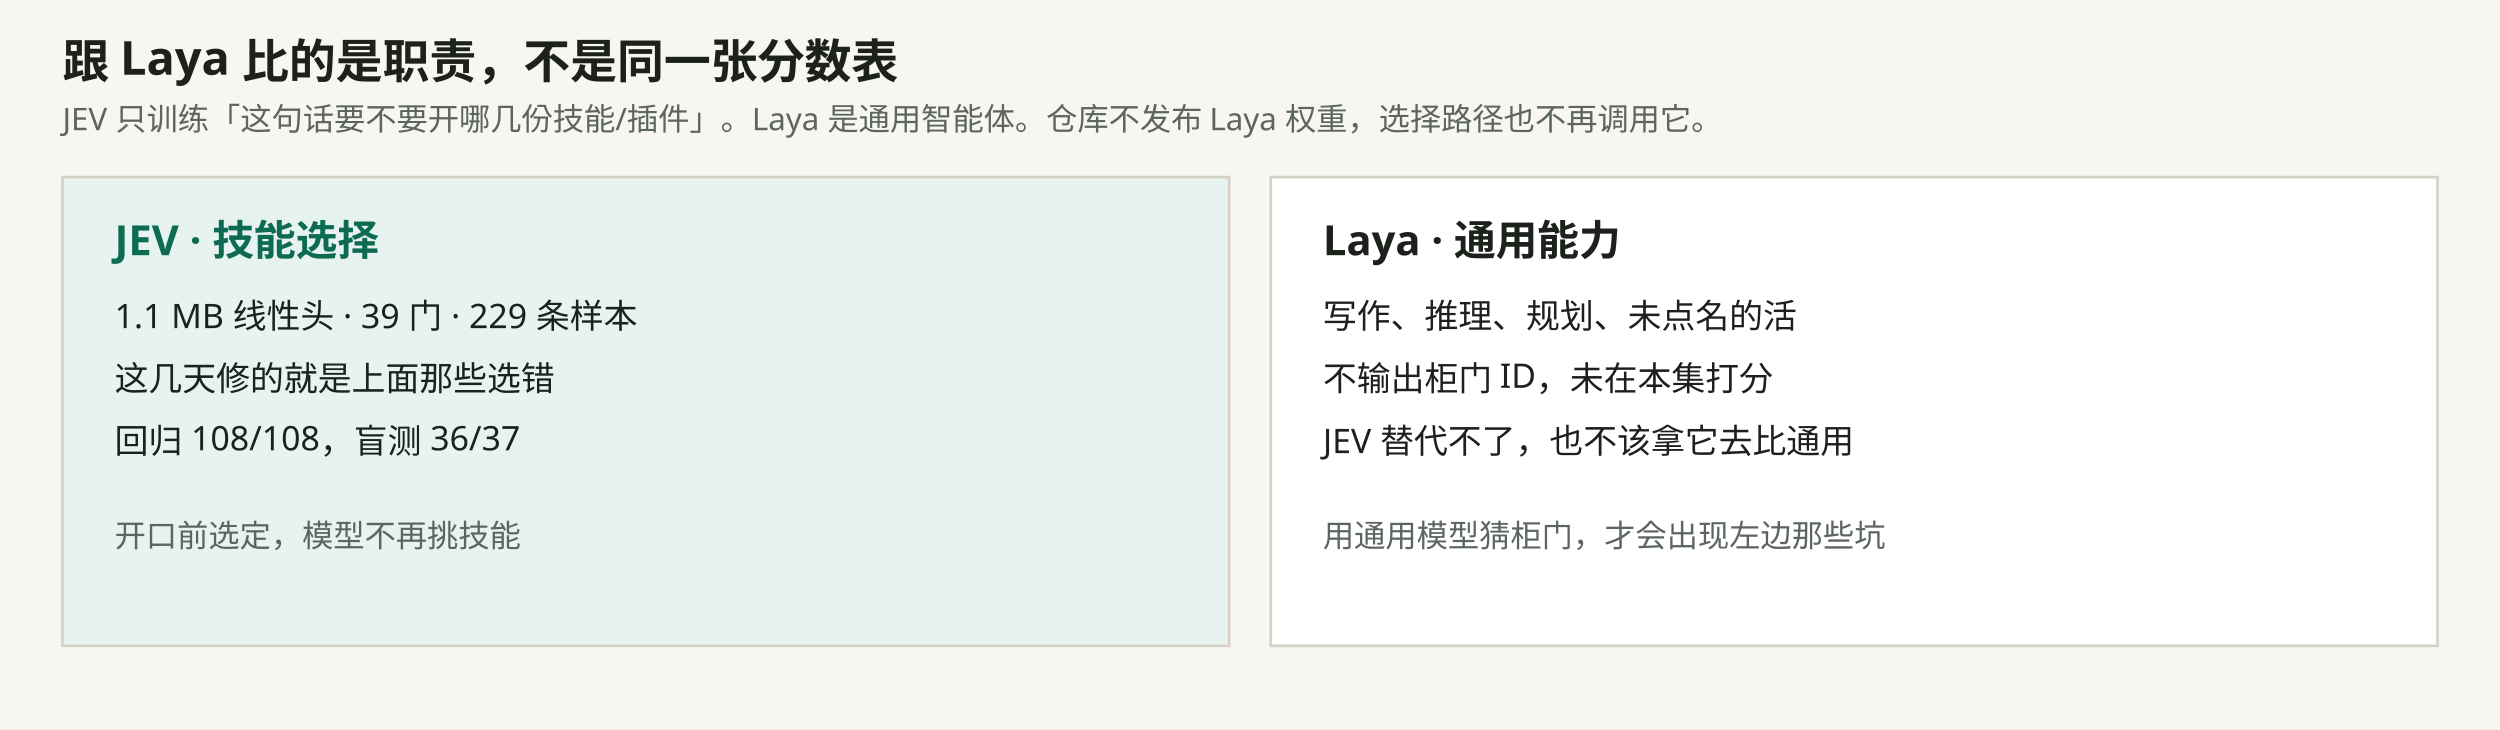
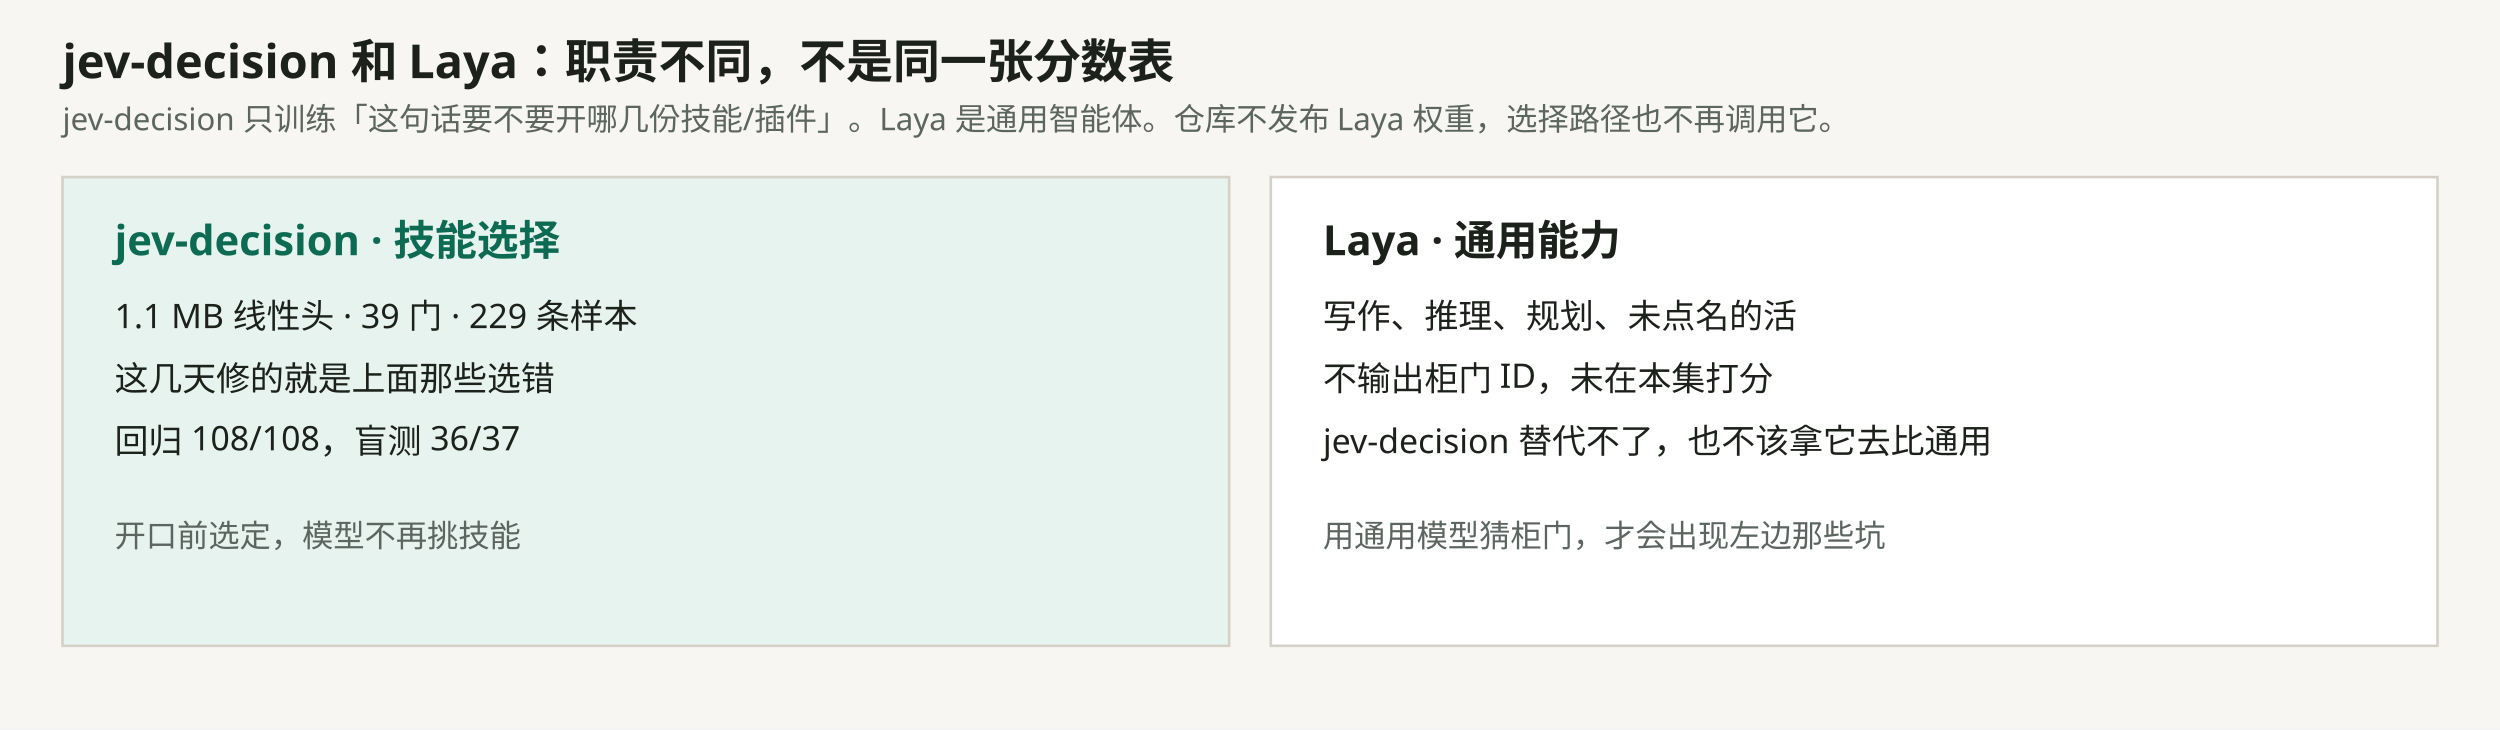
<svg xmlns="http://www.w3.org/2000/svg" width="960" height="280" viewBox="0 0 960 280">
  <rect width="960" height="280" fill="#f7f6f2" />
-   <text x="24" y="30" font-family="Noto Sans SC, Segoe UI, sans-serif" font-size="18" font-weight="700" fill="#1c211c">跟 Laya 比的是职责，不是同一张分数表</text>
-   <text x="24" y="50" font-family="Noto Sans SC, Segoe UI, sans-serif" font-size="12" fill="#5c6560">JEV 只训练「这句话要不要开哪几份技能/插件」。Laya 是通用智能体。仓库不发布 Laya 权重，选择路径也不再调用它。</text>
+   <text x="24" y="30" font-family="Noto Sans SC, Segoe UI, sans-serif" font-size="18" font-weight="700" fill="#1c211c">jev-decision 和 Laya：职责不同，不是同一张分数表</text>
+   <text x="24" y="50" font-family="Noto Sans SC, Segoe UI, sans-serif" font-size="12" fill="#5c6560">jev-decision 只训练「这句话要不要开哪几份技能/插件」。Laya 是通用智能体。仓库不发布 Laya 权重，选择路径也不再调用它。</text>
  <rect x="24" y="68" width="448" height="180" fill="#e7f3ee" stroke="#d5d1c7" />
  <rect x="488" y="68" width="448" height="180" fill="#fff" stroke="#d5d1c7" />
-   <text x="44" y="98" font-size="16" font-weight="700" font-family="Noto Sans SC, Segoe UI, sans-serif" fill="#0c6b52">JEV · 技能选择</text>
+   <text x="44" y="98" font-size="16" font-weight="700" font-family="Noto Sans SC, Segoe UI, sans-serif" fill="#0c6b52">jev-decision · 技能选择</text>
  <text x="44" y="126" font-size="13" font-family="Noto Sans SC, Segoe UI, sans-serif" fill="#1c211c">1.1 MB 线性头 · 39 门 · 229 条样本</text>
  <text x="44" y="150" font-size="13" font-family="Noto Sans SC, Segoe UI, sans-serif" fill="#1c211c">这几天修的就是上面那些选错</text>
  <text x="44" y="174" font-size="13" font-family="Noto Sans SC, Segoe UI, sans-serif" fill="#1c211c">回归 108/108，盲测 36/37</text>
  <text x="44" y="210" font-size="12" font-family="Noto Sans SC, Segoe UI, sans-serif" fill="#5c6560">开口前选定，模型不再挑技能</text>
  <text x="508" y="98" font-size="16" font-weight="700" font-family="Noto Sans SC, Segoe UI, sans-serif" fill="#1c211c">Laya · 通用能力</text>
  <text x="508" y="126" font-size="13" font-family="Noto Sans SC, Segoe UI, sans-serif" fill="#1c211c">写作、推理、规划、未点名的活</text>
  <text x="508" y="150" font-size="13" font-family="Noto Sans SC, Segoe UI, sans-serif" fill="#1c211c">不输出柜门 ID，未在本集打分</text>
-   <text x="508" y="174" font-size="13" font-family="Noto Sans SC, Segoe UI, sans-serif" fill="#1c211c">JEV 替代不了，也不该拿它去比通用</text>
+   <text x="508" y="174" font-size="13" font-family="Noto Sans SC, Segoe UI, sans-serif" fill="#1c211c">jev-decision 替代不了，也不该拿它去比通用</text>
  <text x="508" y="210" font-size="12" font-family="Noto Sans SC, Segoe UI, sans-serif" fill="#5c6560">用通用模型猜柜门，才会出现左边那些坑</text>
</svg>
